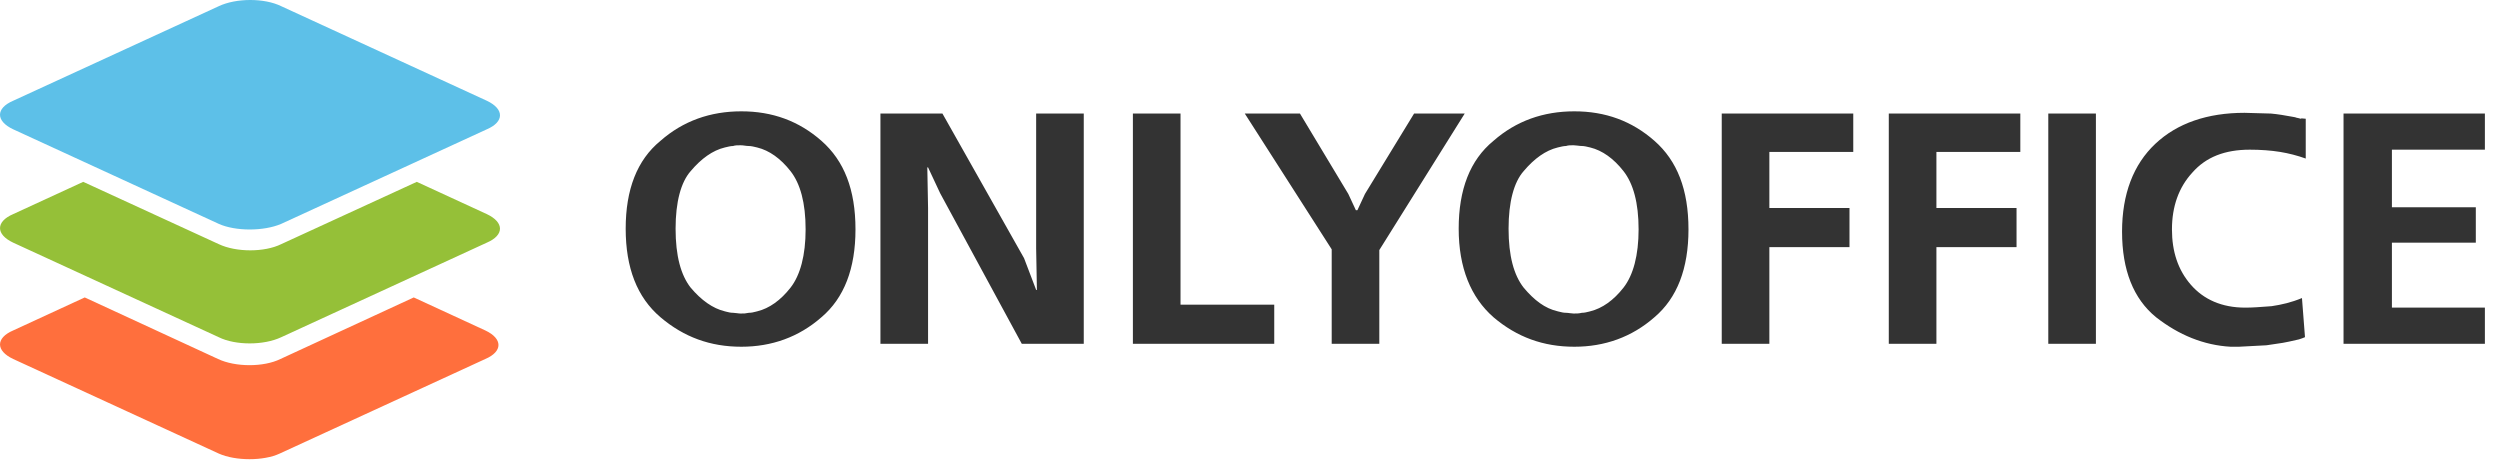
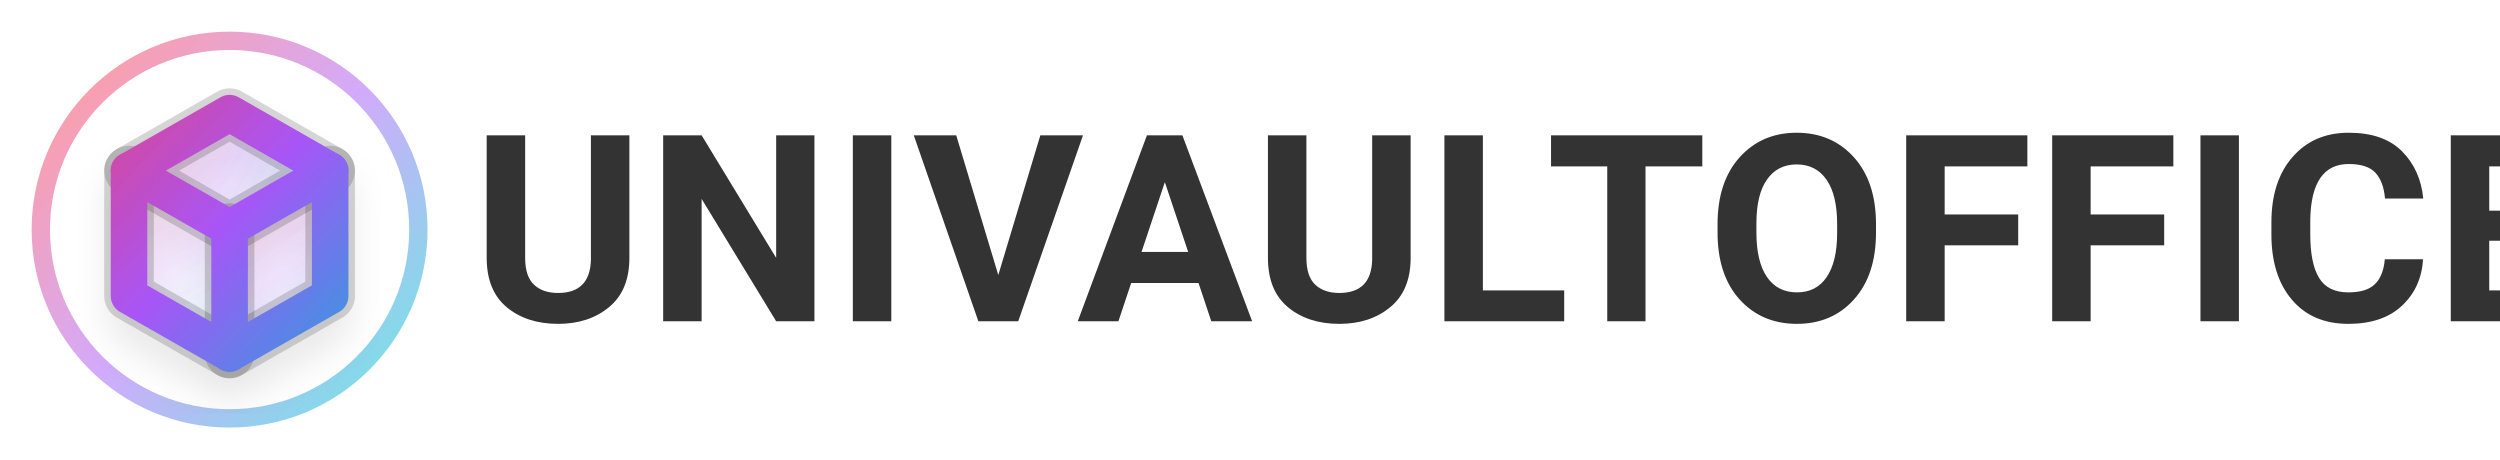
- <svg xmlns="http://www.w3.org/2000/svg" width="196" height="36" fill="none" fill-rule="evenodd">
-   <path d="M51.78 11.042c-1.837 1.504-2.726 3.819-2.726 6.885s.889 5.381 2.726 6.943 3.911 2.314 6.341 2.314c2.371 0 4.504-.752 6.282-2.314 1.778-1.504 2.667-3.819 2.667-6.885 0-3.124-.889-5.381-2.667-6.943s-3.852-2.314-6.282-2.314-4.563.752-6.341 2.314zm2.371 11.514c-.77-.984-1.185-2.488-1.185-4.629 0-2.083.415-3.645 1.185-4.513.83-.984 1.719-1.62 2.667-1.851h0c.237-.058.474-.116.652-.116.178-.058.356-.058.593-.058.118 0 .222.014.326.029s.207.029.326.029c.178 0 .415.058.652.116.948.231 1.837.868 2.608 1.851s1.185 2.488 1.185 4.571c0 2.025-.415 3.587-1.185 4.571s-1.659 1.62-2.608 1.852l-.117.029c-.182.047-.338.086-.535.086a2.49 2.49 0 0 1-.652.058c-.089 0-.193-.014-.296-.029l-.296-.029c-.196 0-.352-.04-.534-.086l-.117-.03c-.948-.232-1.837-.868-2.667-1.852zM73.885 8.901h-4.859v18.052h3.734V16.307l-.059-3.182h.059l.948 2.025 6.4 11.803h4.859V8.901h-3.733v10.588l.059 3.24h-.059l-.948-2.488-6.4-11.341zm14.934 0h3.734v14.986h7.348v3.067H88.819V8.901zm13.097 0H97.59l6.815 10.646v7.406h3.733v-7.348l6.697-10.704h-3.97l-3.853 6.307-.592 1.273h-.119l-.592-1.273-3.793-6.307zm12.445 9.026c0-3.067.889-5.381 2.726-6.885 1.778-1.562 3.911-2.314 6.341-2.314s4.504.752 6.282 2.314 2.667 3.819 2.667 6.943c0 3.067-.889 5.381-2.667 6.885-1.778 1.562-3.911 2.314-6.282 2.314-2.43 0-4.504-.752-6.341-2.314-1.778-1.562-2.726-3.877-2.726-6.943zm3.911 0c0 2.141.415 3.645 1.186 4.629.829.984 1.659 1.62 2.666 1.852l.116.029h.001.001 0c.182.046.338.086.534.086.089 0 .193.015.297.029l.296.029c.237 0 .415 0 .652-.058.196 0 .352-.04.534-.086l.118-.03c.948-.232 1.837-.868 2.607-1.852s1.186-2.546 1.186-4.571c0-2.083-.415-3.587-1.186-4.571s-1.659-1.62-2.607-1.851c-.237-.058-.474-.116-.652-.116-.119 0-.222-.014-.326-.029l-.326-.029c-.237 0-.415 0-.593.058-.177 0-.414.058-.652.116-.948.231-1.837.868-2.666 1.851-.771.868-1.186 2.43-1.186 4.513zm27.024-9.026h-10.312v18.052h3.734v-7.58H145v-3.067h-6.282V11.91h6.578V8.901zm2.785 0h10.312v3.009h-6.578v4.397h6.282v3.067h-6.282v7.58h-3.734V8.901zm12.505 0v18.052h3.733V8.901h-3.733zm20.184.405v3.124a11.41 11.41 0 0 0-2.015-.521c-.711-.116-1.541-.174-2.37-.174-1.956 0-3.438.579-4.504 1.794-1.067 1.157-1.6 2.662-1.6 4.455 0 1.736.474 3.182 1.481 4.34s2.43 1.794 4.267 1.794c.563 0 1.127-.043 1.767-.092h0l.307-.023c.771-.116 1.541-.289 2.371-.636l.237 3.067c-.119.058-.297.116-.474.174l-.771.173c-.306.075-.662.125-1.067.183l-.711.106-2.192.116h-.297-.296c-2.133-.116-4.089-.926-5.867-2.314-1.778-1.447-2.667-3.703-2.667-6.712 0-2.951.889-5.265 2.608-6.885s4.089-2.43 6.993-2.43l2.074.058c.564.05 1.084.143 1.636.243h0l.26.047c.06.029.134.043.208.058a.86.86 0 0 1 .207.058c.076-.037.151-.027.242-.015l.173.015zm14.045-.405h-11.082v18.052h11.082v-2.835h-7.289v-5.092h6.578v-2.777h-6.578v-4.513h7.289V8.901z" fill="#333" />
-   <path d="M17.152 35.559L1.031 28.144c-1.373-.647-1.373-1.648 0-2.236l5.613-2.589 10.449 4.825c1.373.647 3.583.647 4.896 0l10.449-4.825 5.613 2.589c1.373.647 1.373 1.648 0 2.236l-16.122 7.415c-1.254.588-3.463.588-4.777 0z" fill="#ff6f3d" />
-   <path d="M17.152 26.438L1.031 19.023c-1.373-.647-1.373-1.648 0-2.236l5.493-2.53 10.628 4.884c1.373.647 3.583.647 4.896 0l10.628-4.884 5.493 2.53c1.373.647 1.373 1.648 0 2.236l-16.122 7.415c-1.373.647-3.583.647-4.896 0z" fill="#95c038" />
-   <path d="M17.152 17.551L1.03 10.136c-1.373-.647-1.373-1.648 0-2.236L17.152.485c1.373-.647 3.582-.647 4.896 0L38.17 7.9c1.373.647 1.373 1.648 0 2.236l-16.122 7.415c-1.373.588-3.583.588-4.896 0z" fill="#5dc0e8" />
+ <svg xmlns="http://www.w3.org/2000/svg" width="196" height="36" viewBox="0 0 196 36" fill="none" shape-rendering="geometricPrecision">
+   <defs>
+     <linearGradient id="gC" x1="8" y1="9" x2="37" y2="36" gradientUnits="userSpaceOnUse">
+       <stop offset="0" stop-color="#F43F5E" />
+       <stop offset="0.5" stop-color="#A855F7" />
+       <stop offset="1" stop-color="#06B6D4" />
+     </linearGradient>
+     <filter id="coreShadow" x="-25%" y="-25%" width="150%" height="150%">
+       <feDropShadow dx="0" dy="1.0" stdDeviation="0.9" flood-color="#000" flood-opacity="0.18" />
+       <feDropShadow dx="0" dy="2.0" stdDeviation="1.4" flood-color="#000" flood-opacity="0.10" />
+     </filter>
+     <linearGradient id="topFill" x1="14" y1="14" x2="31" y2="24" gradientUnits="userSpaceOnUse">
+       <stop offset="0" stop-color="#F43F5E" stop-opacity="0.22" />
+       <stop offset="0.5" stop-color="#A855F7" stop-opacity="0.18" />
+       <stop offset="1" stop-color="#06B6D4" stop-opacity="0.14" />
+     </linearGradient>
+     <linearGradient id="leftFill" x1="14" y1="19" x2="23" y2="33" gradientUnits="userSpaceOnUse">
+       <stop offset="0" stop-color="#F43F5E" stop-opacity="0.14" />
+       <stop offset="0.5" stop-color="#A855F7" stop-opacity="0.11" />
+       <stop offset="1" stop-color="#06B6D4" stop-opacity="0.09" />
+     </linearGradient>
+     <linearGradient id="rightFill" x1="22" y1="19" x2="32" y2="33" gradientUnits="userSpaceOnUse">
+       <stop offset="0" stop-color="#F43F5E" stop-opacity="0.18" />
+       <stop offset="0.5" stop-color="#A855F7" stop-opacity="0.15" />
+       <stop offset="1" stop-color="#06B6D4" stop-opacity="0.12" />
+     </linearGradient>
+   </defs>
+   <g transform="scale(0.8)">
+     <circle cx="22.5" cy="22.5" r="18.5" fill="none" stroke="url(#gC)" stroke-width="1.8" stroke-linecap="round" opacity="0.5" />
+     <g filter="url(#coreShadow)" transform="translate(0 -1.3) translate(22.5 22.5) scale(1.28) translate(-22.5 -22.5)">
+       <path d="M22.5 14.6L30.2 19.0L22.5 23.4L14.8 19.0Z" fill="url(#topFill)" />
+       <path d="M14.8 19.0V28.6L22.5 33.0V23.4L14.8 19.0Z" fill="url(#leftFill)" />
+       <path d="M30.2 19.0V28.6L22.5 33.0V23.4L30.2 19.0Z" fill="url(#rightFill)" />
+       <g fill="none" stroke="#000" stroke-opacity="0.16" stroke-width="3.8" stroke-linecap="round" stroke-linejoin="round">
+         <path d="M22.5 14.6L30.2 19.0L22.5 23.4L14.8 19.0Z" />
+         <path d="M14.8 19.0V28.6L22.5 33.0L30.2 28.6V19.0" />
+         <path d="M22.5 23.4V33.0" />
+       </g>
+       <g fill="none" stroke="url(#gC)" stroke-width="2.8" stroke-linecap="round" stroke-linejoin="round">
+         <path d="M22.5 14.6L30.2 19.0L22.5 23.4L14.8 19.0Z" />
+         <path d="M14.8 19.0V28.6L22.5 33.0L30.2 28.6V19.0" />
+         <path d="M22.5 23.4V33.0" />
+       </g>
+     </g>
+   </g>
+   <text x="37" y="20" dy="-0.45" dominant-baseline="middle" font-family="ui-sans-serif, system-ui, -apple-system, Segoe UI, Roboto, Arial" font-size="20.5" font-weight="700" letter-spacing="0.2" fill="#333" textLength="159" lengthAdjust="spacingAndGlyphs">UNIVAULTOFFICE</text>
</svg>
